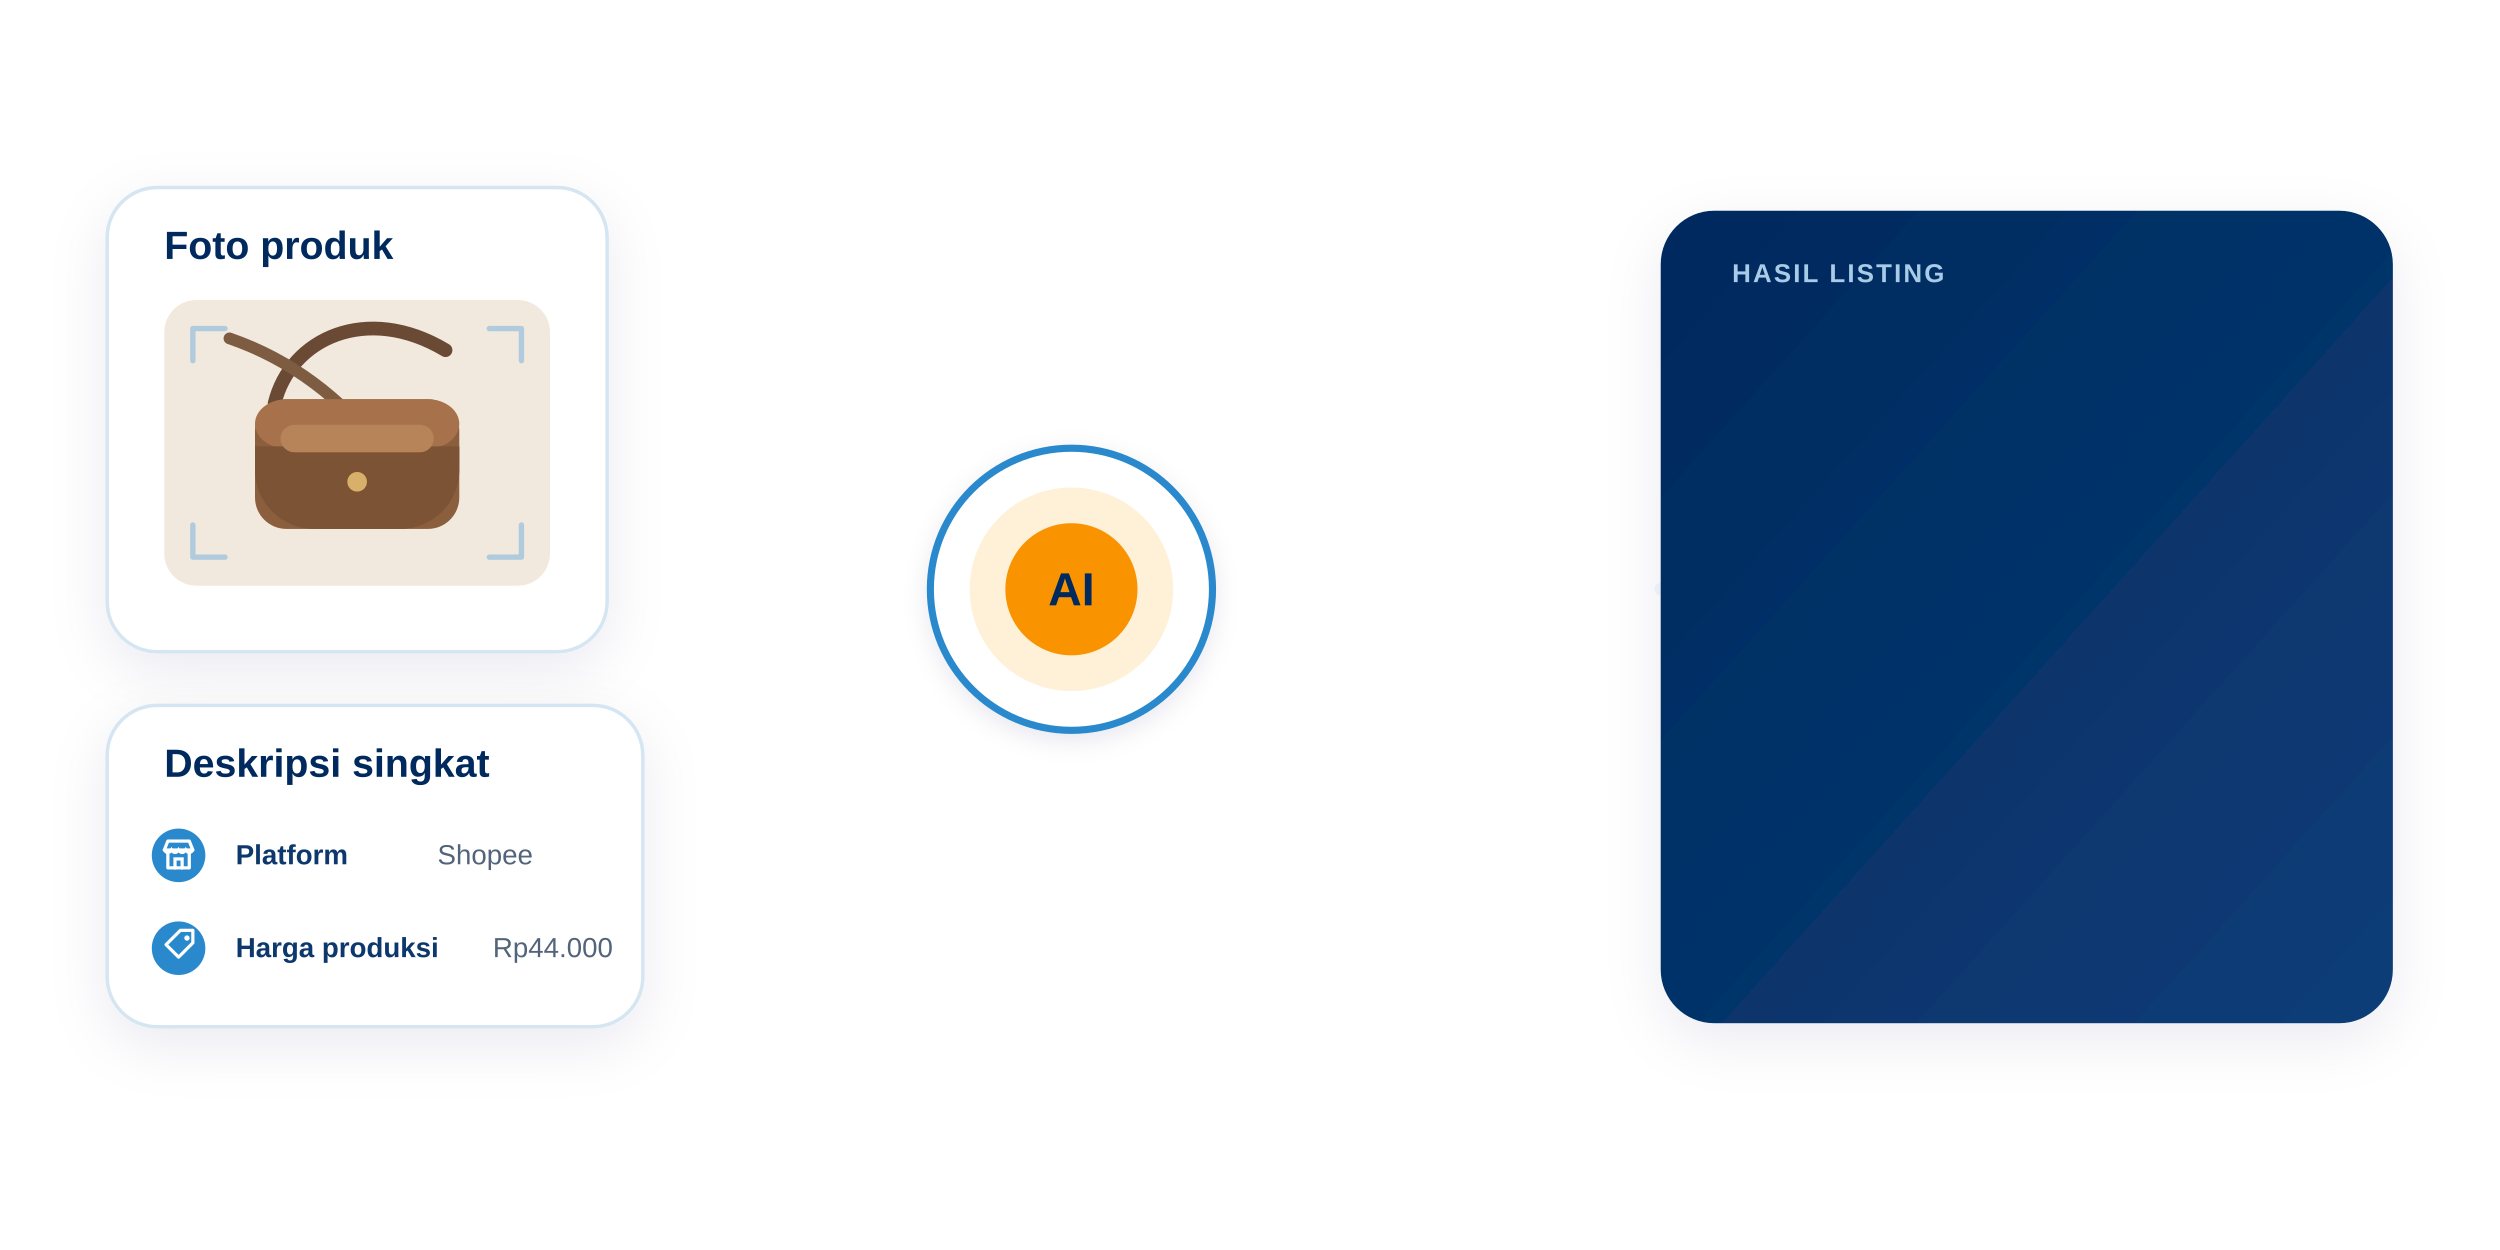
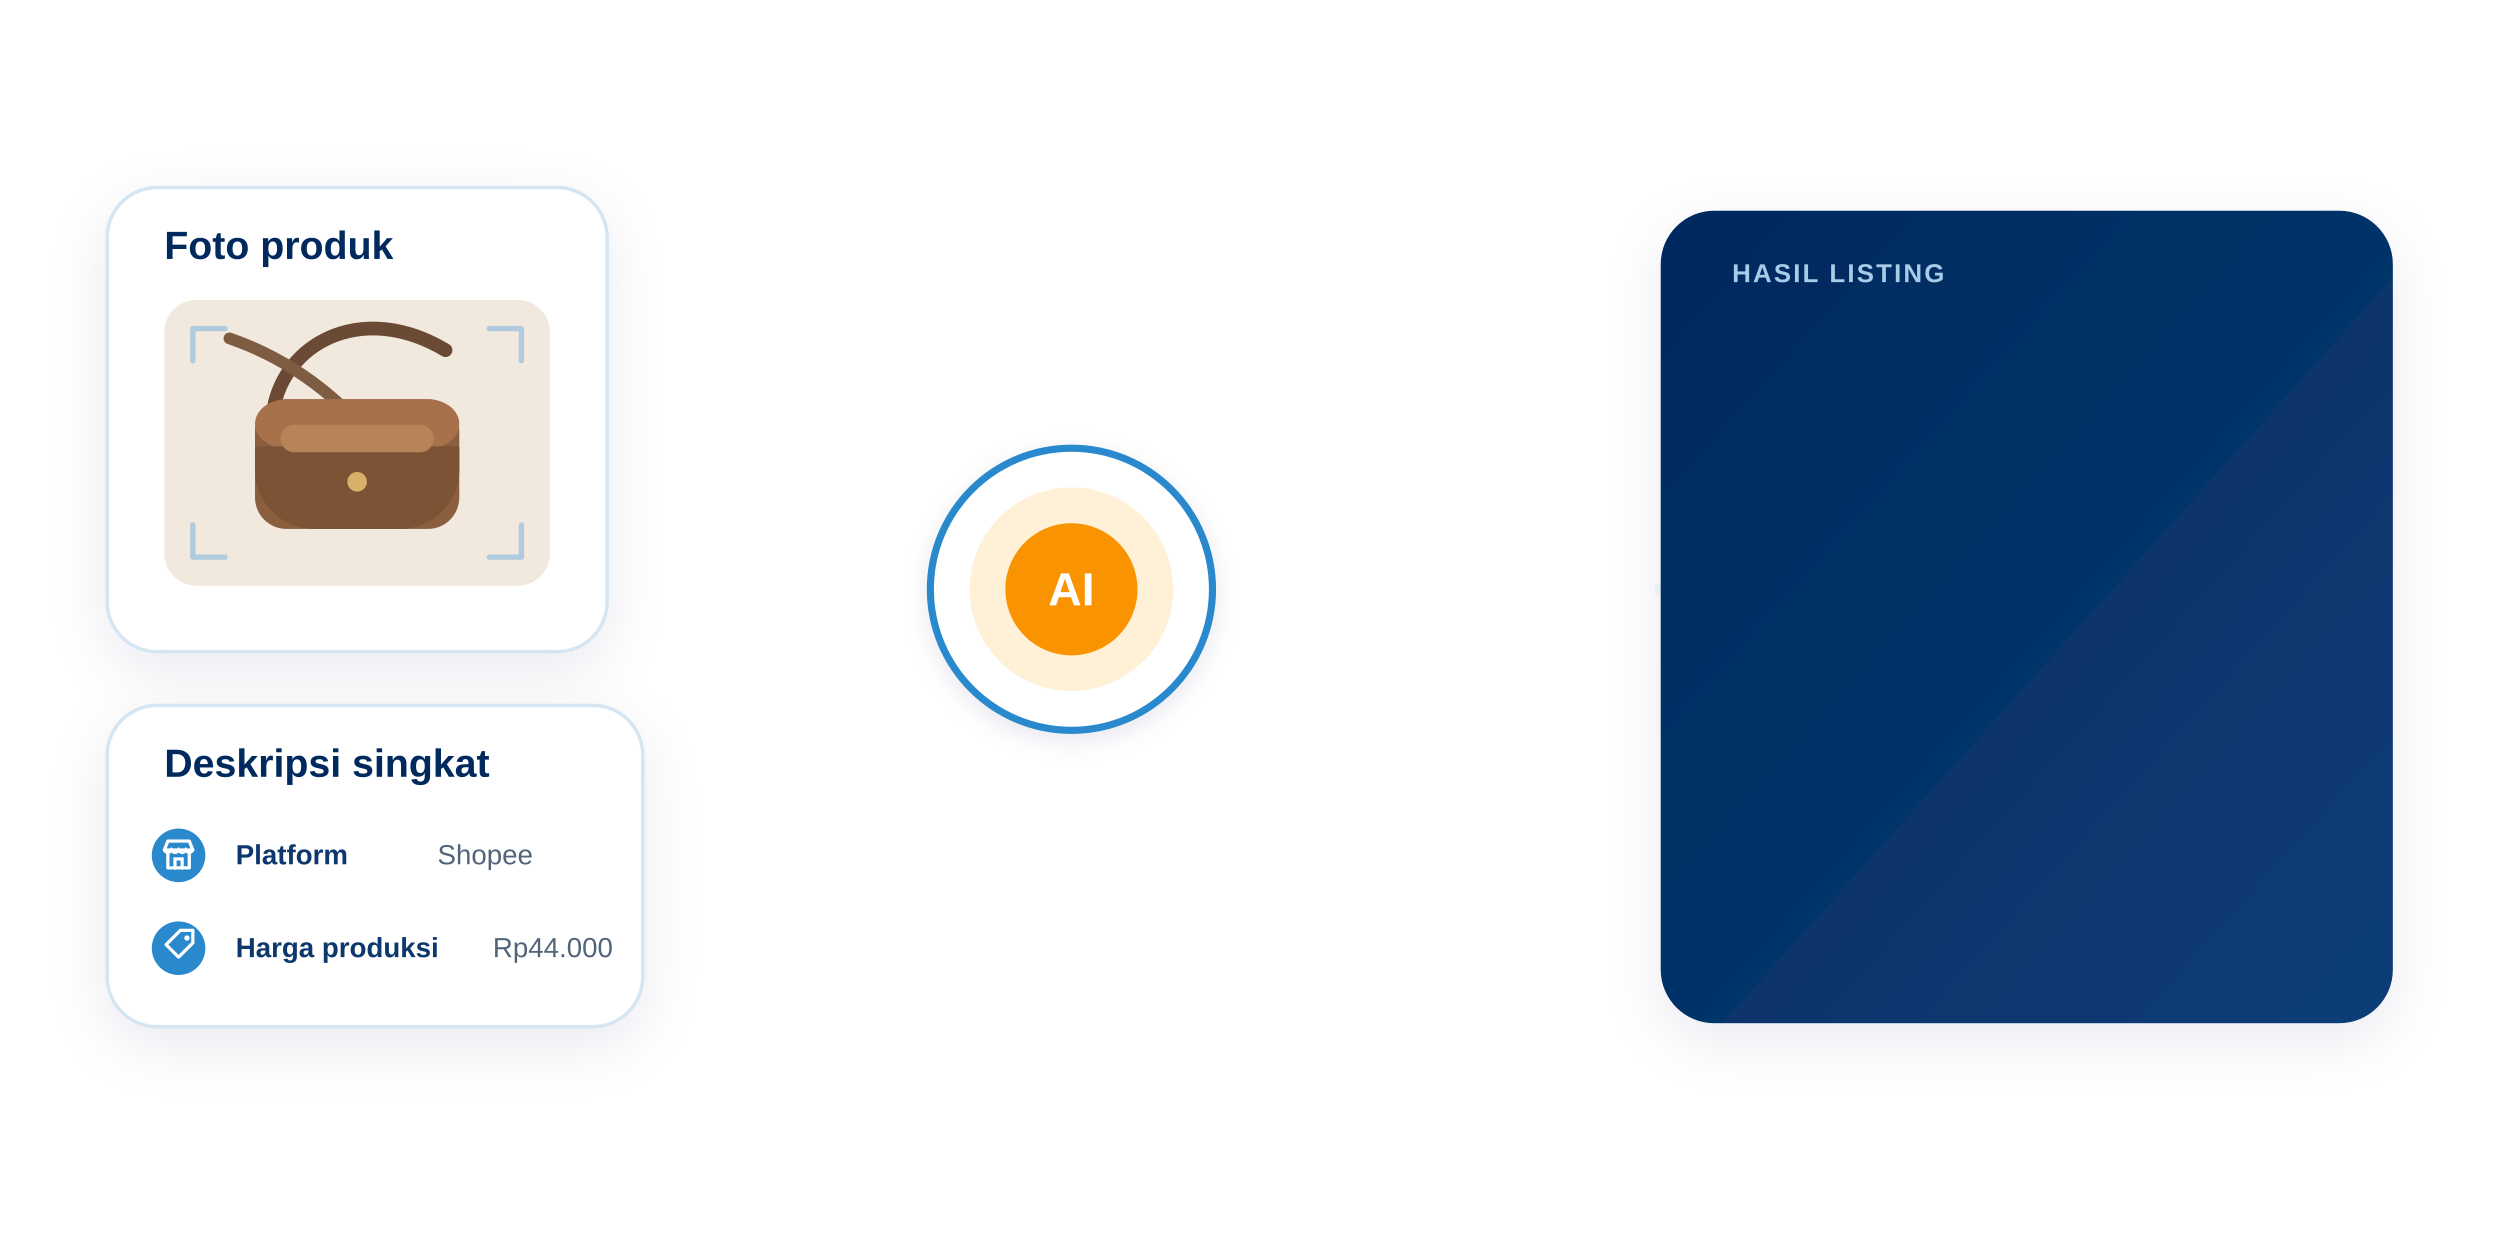
<svg xmlns="http://www.w3.org/2000/svg" width="1400" height="700" viewBox="0 0 1400 700" role="img">
  <defs>
    <filter id="shadow" x="-25%" y="-25%" width="150%" height="150%">
      <feDropShadow dx="0" dy="10" stdDeviation="16" flood-color="#00295D" flood-opacity=".08" />
    </filter>
    <filter id="smallShadow" x="-30%" y="-30%" width="160%" height="160%">
      <feDropShadow dx="0" dy="4" stdDeviation="7" flood-color="#00295D" flood-opacity=".09" />
    </filter>
    <linearGradient id="listingBg" x1="0" y1="0" x2="1" y2="1">
      <stop offset="0%" stop-color="#00295D" />
      <stop offset="100%" stop-color="#0C3D78" />
    </linearGradient>
  </defs>
  <style>
  .t { font-family: Arial, Helvetica, sans-serif; }
  .line { fill:none; stroke:#2A89CD; stroke-width:3.2; stroke-linecap:round; }
  .under { fill:none; stroke:#CFE4F2; stroke-width:7; stroke-linecap:round; opacity:.28; }
  .motion { filter:url(#smallShadow); }
  @media (prefers-reduced-motion: reduce) {
    .anim { display:none; }
    .static { opacity:1 !important; }
    .line, .under { opacity:1 !important; stroke-dasharray:none !important; stroke-dashoffset:0 !important; }
  }
</style>
  <rect width="1400" height="700" fill="#fff" />
  <defs>
    <path id="fp1" d="M340 245 C430 245 455 290 520 315" />
    <path id="fp2" d="M360 445 C445 445 465 365 520 340" />
    <path id="fp3" d="M679 330 C800 330 855 330 930 330" />
  </defs>
  <g filter="url(#shadow)">
    <rect x="60" y="105" width="280" height="260" rx="28" fill="#fff" stroke="#D5E6F2" stroke-width="2" />
    <text x="92" y="145" class="t" fill="#00295D" font-size="22" font-weight="700">Foto produk</text>
    <rect x="92" y="168" width="216" height="160" rx="18" fill="#F2E9DE" />
    <path d="M108 184h18M108 184v18M292 184h-18M292 184v18M108 312h18M108 312v-18M292 312h-18M292 312v-18" stroke="#AFCBDD" stroke-width="3" stroke-linecap="round" />
    <g transform="translate(200 250) scale(1.1)">
      <g>
        <path d="M-42 -22 C-34 -55 5 -73 45 -49" fill="none" stroke="#6B4A34" stroke-width="7" stroke-linecap="round" />
        <path d="M-65 -55 C-33 -44 -8 -24 11 0" fill="none" stroke="#7D5B43" stroke-width="6" stroke-linecap="round" />
        <rect x="-52" y="-24" width="104" height="66" rx="16" fill="#8B5E3C" />
        <rect x="-52" y="-24" width="104" height="25" rx="16" fill="#A7724B" />
        <path d="M-52 0h104v12c0 17-14 30-30 30h-44c-16 0-30-13-30-30V0Z" fill="#7B5235" />
        <rect x="-39" y="-11" width="78" height="14" rx="7" fill="#B78358" />
        <circle cx="0" cy="18" r="5" fill="#D8B06A" />
      </g>
    </g>
  </g>
  <g filter="url(#shadow)">
    <rect x="60" y="395" width="300" height="180" rx="28" fill="#FFFFFF" stroke="#D5E6F2" stroke-width="2" />
    <text x="92" y="435" class="t" fill="#00295D" font-size="22" font-weight="700">Deskripsi singkat</text>
    <g transform="translate(100 479)">
      <circle r="15" fill="#2A89CD" />
      <path d="M-8 -3 H8 L6 -8 H-6 Z" fill="none" stroke="#FFFFFF" stroke-width="1.8" stroke-linejoin="round" />
      <path d="M-6 -2 V7 H6 V-2" fill="none" stroke="#FFFFFF" stroke-width="1.8" stroke-linecap="round" stroke-linejoin="round" />
      <path d="M-2 7 V2 H2 V7" fill="none" stroke="#FFFFFF" stroke-width="1.8" stroke-linecap="round" />
      <path d="M-8 -3 C-7 -1 -5 -1 -4 -3 C-3 -1 -1 -1 0 -3 C1 -1 3 -1 4 -3 C5 -1 7 -1 8 -3" fill="none" stroke="#FFFFFF" stroke-width="1.6" stroke-linecap="round" />
    </g>
    <text x="132" y="484" class="t" fill="#0B376D" font-size="15.5" font-weight="700">Platform</text>
    <text x="245" y="484" class="t" fill="#52647A" font-size="15.5">Shopee</text>
    <g transform="translate(100 531)">
      <circle r="15" fill="#2A89CD" />
      <path d="M-7 -2 L1 -10 H8 V-3 L0 5 Z" fill="none" stroke="#FFFFFF" stroke-width="1.8" stroke-linecap="round" stroke-linejoin="round" />
      <circle cx="4.7" cy="-5.7" r="1.5" fill="#FFFFFF" />
    </g>
    <text x="132" y="536" class="t" fill="#0B376D" font-size="15.5" font-weight="700">Harga produksi</text>
    <text x="276" y="536" class="t" fill="#52647A" font-size="15.5">Rp44.000</text>
  </g>
  <path d="M340 245 C430 245 455 290 520 315" class="under" fill="none" stroke-dasharray="196.07 196.07" stroke-dashoffset="196.07" opacity="0">
    <animate attributeName="opacity" dur="7.4s" repeatCount="indefinite" values="0;0;1;1;0" keyTimes="0;.058;.059;.985;1" />
    <animate attributeName="stroke-dashoffset" dur="7.4s" repeatCount="indefinite" values="196.07;196.07;0;0;196.07" keyTimes="0;.058;.204;.985;1" />
  </path>
  <path d="M340 245 C430 245 455 290 520 315" class="line" fill="none" stroke-dasharray="196.07 196.07" stroke-dashoffset="196.07" opacity="0">
    <animate attributeName="opacity" dur="7.4s" repeatCount="indefinite" values="0;0;1;1;0" keyTimes="0;.058;.059;.985;1" />
    <animate attributeName="stroke-dashoffset" dur="7.4s" repeatCount="indefinite" values="196.07;196.07;0;0;196.07" keyTimes="0;.058;.204;.985;1" />
  </path>
  <path d="M360 445 C445 445 465 365 520 340" class="under" fill="none" stroke-dasharray="197.23 197.23" stroke-dashoffset="197.23" opacity="0">
    <animate attributeName="opacity" dur="7.4s" repeatCount="indefinite" values="0;0;1;1;0" keyTimes="0;.124;.125;.985;1" />
    <animate attributeName="stroke-dashoffset" dur="7.4s" repeatCount="indefinite" values="197.23;197.23;0;0;197.23" keyTimes="0;.124;.263;.985;1" />
  </path>
  <path d="M360 445 C445 445 465 365 520 340" class="line" fill="none" stroke-dasharray="197.23 197.23" stroke-dashoffset="197.23" opacity="0">
    <animate attributeName="opacity" dur="7.4s" repeatCount="indefinite" values="0;0;1;1;0" keyTimes="0;.124;.125;.985;1" />
    <animate attributeName="stroke-dashoffset" dur="7.4s" repeatCount="indefinite" values="197.23;197.23;0;0;197.23" keyTimes="0;.124;.263;.985;1" />
  </path>
  <circle class="anim motion" r="7" fill="#00295D" opacity="0">
    <animate attributeName="opacity" dur="7.4s" repeatCount="indefinite" values="0;1;1;0;0" keyTimes="0;.058;.204;.234;1" />
    <animateMotion dur="7.4s" repeatCount="indefinite" keyTimes="0;.058;.204;1" keyPoints="0;0;1;1">
      <mpath href="#fp1" />
    </animateMotion>
  </circle>
  <circle class="anim motion" r="5" fill="#2A89CD" opacity="0">
    <animate attributeName="opacity" dur="7.4s" repeatCount="indefinite" values="0;0;1;1;0;0" keyTimes="0;.11;.124;.263;.292;1" />
    <animateMotion dur="7.4s" repeatCount="indefinite" keyTimes="0;.124;.263;1" keyPoints="0;0;1;1">
      <mpath href="#fp2" />
    </animateMotion>
  </circle>
  <g filter="url(#smallShadow)">
    <circle cx="600" cy="330" r="79" fill="#FFFFFF" stroke="#2A89CD" stroke-width="4" />
    <circle cx="600" cy="330" r="57" fill="#FFF1D8" />
    <circle cx="600" cy="330" r="37" fill="#F99404" />
-     <text x="600" y="339" text-anchor="middle" class="t" fill="#00295D" font-size="26" font-weight="800">AI</text>
+     <text x="600" y="339" text-anchor="middle" class="t" fill="#FFFFFF" font-size="26" font-weight="800">AI</text>
  </g>
  <circle class="anim" cx="600" cy="330" r="57" fill="none" stroke="#F99404" stroke-width="3" opacity="0">
    <animate attributeName="r" dur="7.4s" repeatCount="indefinite" values="57;57;57;66;76;57" keyTimes="0;.219;.263;.321;.378;1" />
    <animate attributeName="opacity" dur="7.4s" repeatCount="indefinite" values="0;0;.8;.35;0;0" keyTimes="0;.219;.263;.336;.378;1" />
  </circle>
  <path d="M679 330 C800 330 855 330 930 330" class="under" fill="none" stroke-dasharray="251.00 251.00" stroke-dashoffset="251.00" opacity="0">
    <animate attributeName="opacity" dur="7.4s" repeatCount="indefinite" values="0;0;1;1;0" keyTimes="0;.336;.336;.985;1" />
    <animate attributeName="stroke-dashoffset" dur="7.4s" repeatCount="indefinite" values="251.00;251.00;0;0;251.00" keyTimes="0;.336;.481;.985;1" />
  </path>
  <path d="M679 330 C800 330 855 330 930 330" class="line" fill="none" stroke-dasharray="251.00 251.00" stroke-dashoffset="251.00" opacity="0">
    <animate attributeName="opacity" dur="7.4s" repeatCount="indefinite" values="0;0;1;1;0" keyTimes="0;.336;.336;.985;1" />
    <animate attributeName="stroke-dashoffset" dur="7.4s" repeatCount="indefinite" values="251.00;251.00;0;0;251.00" keyTimes="0;.336;.481;.985;1" />
  </path>
  <circle class="anim motion" r="8" fill="#F99404" opacity="0">
    <animate attributeName="opacity" dur="7.4s" repeatCount="indefinite" values="0;0;0;1;1;0;0" keyTimes="0;.27;.321;.336;.481;.511;1" />
    <animateMotion dur="7.4s" repeatCount="indefinite" keyTimes="0;.336;.481;1" keyPoints="0;0;1;1">
      <mpath href="#fp3" />
    </animateMotion>
  </circle>
  <g filter="url(#shadow)">
    <rect class="static" x="930" y="118" width="410" height="455" rx="30" fill="url(#listingBg)" opacity="1" />
    <text x="970" y="158" class="static t" fill="#A8CCE7" font-size="14.5" font-weight="700" letter-spacing="1.2" opacity="1">
    HASIL LISTING
  </text>
    <g class="anim output-activation">
      <g opacity="0">
        <animate attributeName="opacity" dur="7.4s" repeatCount="indefinite" values="0;0;0;0;1;1" keyTimes="0;.467;.511;.54;.569;1" />
        <rect x="970" y="185" width="105" height="92" rx="15" fill="#F2E9DE" />
        <g transform="translate(1022 232) scale(.54)">
          <g>
            <path d="M-42 -22 C-34 -55 5 -73 45 -49" fill="none" stroke="#6B4A34" stroke-width="7" stroke-linecap="round" />
            <path d="M-65 -55 C-33 -44 -8 -24 11 0" fill="none" stroke="#7D5B43" stroke-width="6" stroke-linecap="round" />
            <rect x="-52" y="-24" width="104" height="66" rx="16" fill="#8B5E3C" />
            <rect x="-52" y="-24" width="104" height="25" rx="16" fill="#A7724B" />
            <path d="M-52 0h104v12c0 17-14 30-30 30h-44c-16 0-30-13-30-30V0Z" fill="#7B5235" />
            <rect x="-39" y="-11" width="78" height="14" rx="7" fill="#B78358" />
            <circle cx="0" cy="18" r="5" fill="#D8B06A" />
          </g>
        </g>
      </g>
      <text x="1100" y="210" class="t" fill="#fff" font-size="22" font-weight="700" opacity="0">
    Tas Selempang Kulit
    <animate attributeName="opacity" dur="7.4s" repeatCount="indefinite" values="0;0;0;0;1;1" keyTimes="0;.481;.525;.555;.584;1" />
      </text>
      <text x="1100" y="239" class="t" fill="#A8CCE7" font-size="15.5" font-weight="700" opacity="0">
    Kategori: Fashion
    <animate attributeName="opacity" dur="7.4s" repeatCount="indefinite" values="0;0;0;0;1;1" keyTimes="0;.496;.54;.569;.598;1" />
      </text>
      <text x="970" y="318" class="t" fill="#D5E2ED" font-size="16.5" opacity="0">
    Nyaman untuk aktivitas sehari-hari.
    <animate attributeName="opacity" dur="7.4s" repeatCount="indefinite" values="0;0;0;0;1;1" keyTimes="0;.511;.555;.584;.613;1" />
      </text>
      <line x1="970" y1="350" x2="1300" y2="350" stroke="#5579A2" opacity="0">
        <animate attributeName="opacity" dur="7.4s" repeatCount="indefinite" values="0;0;0;0;1;1" keyTimes="0;.511;.555;.584;.613;1" />
      </line>
      <text x="970" y="384" class="t" fill="#A8CCE7" font-size="13.5" opacity="0">
    REKOMENDASI HARGA
    <animate attributeName="opacity" dur="7.4s" repeatCount="indefinite" values="0;0;0;0;1;1" keyTimes="0;.525;.569;.598;.628;1" />
      </text>
      <text x="970" y="428" class="t" fill="#F99404" font-size="36" font-weight="800" opacity="0">
    Rp62.000
    <animate attributeName="opacity" dur="7.4s" repeatCount="indefinite" values="0;0;0;0;1;1" keyTimes="0;.54;.584;.613;.642;1" />
      </text>
      <text x="970" y="466" class="t" fill="#A8CCE7" font-size="13.5" opacity="0">
    INTERVAL HARGA
    <animate attributeName="opacity" dur="7.4s" repeatCount="indefinite" values="0;0;0;0;1;1" keyTimes="0;.54;.584;.613;.642;1" />
      </text>
-       <text x="1080" y="466" class="t" fill="#fff" font-size="14.5" font-weight="700" opacity="0">
+       <text x="1100" y="466" class="t" fill="#fff" font-size="14.5" font-weight="700" opacity="0">
    Rp48.000–Rp78.000
    <animate attributeName="opacity" dur="7.4s" repeatCount="indefinite" values="0;0;0;0;1;1" keyTimes="0;.555;.598;.628;.657;1" />
      </text>
      <text x="970" y="502" class="t" fill="#A8CCE7" font-size="13.5" opacity="0">
    CONFIDENCE
    <animate attributeName="opacity" dur="7.4s" repeatCount="indefinite" values="0;0;0;0;1;1" keyTimes="0;.555;.598;.628;.657;1" />
      </text>
      <rect x="1065" y="488" width="190" height="12" rx="6" fill="#315A88" opacity="0">
        <animate attributeName="opacity" dur="7.4s" repeatCount="indefinite" values="0;0;0;0;1;1" keyTimes="0;.569;.613;.642;.671;1" />
      </rect>
      <rect x="1065" y="488" width="165" height="12" rx="6" fill="#F99404" opacity="0">
        <animate attributeName="opacity" dur="7.4s" repeatCount="indefinite" values="0;0;0;0;1;1" keyTimes="0;.569;.613;.642;.671;1" />
      </rect>
      <text x="1274" y="502" class="t" fill="#fff" font-size="14.5" font-weight="800" opacity="0">
    87%
    <animate attributeName="opacity" dur="7.4s" repeatCount="indefinite" values="0;0;0;0;1;1" keyTimes="0;.584;.628;.657;.686;1" />
      </text>
    </g>
  </g>
</svg>
